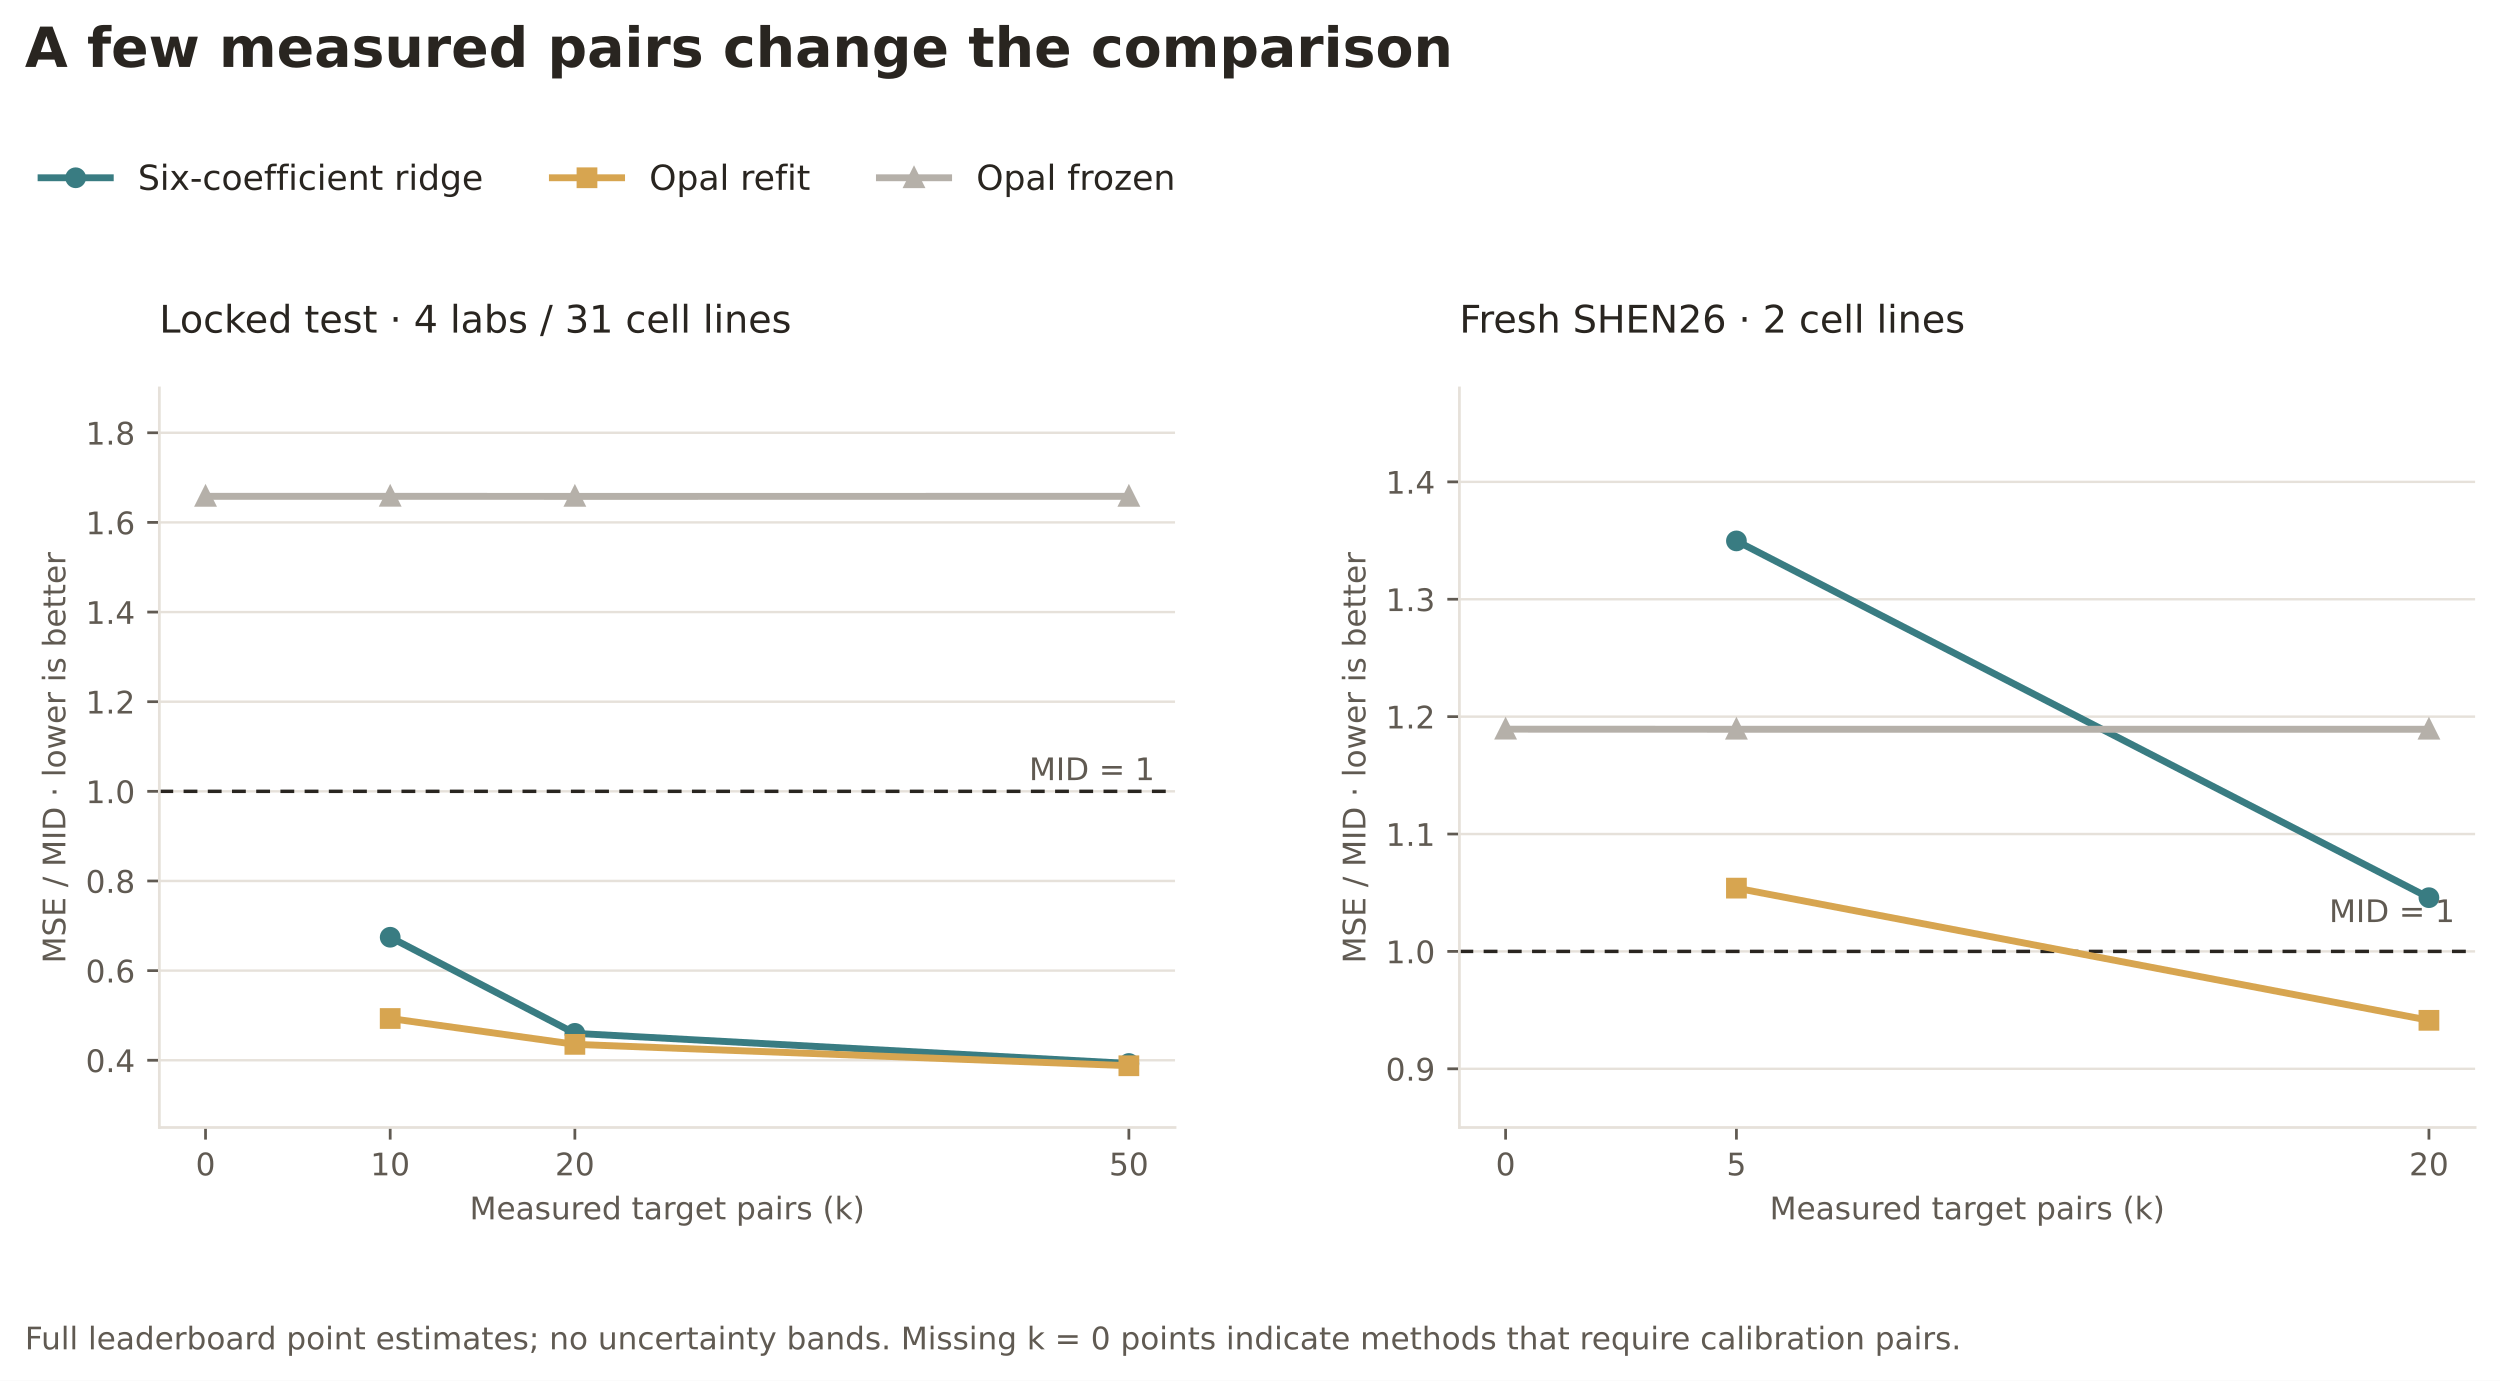
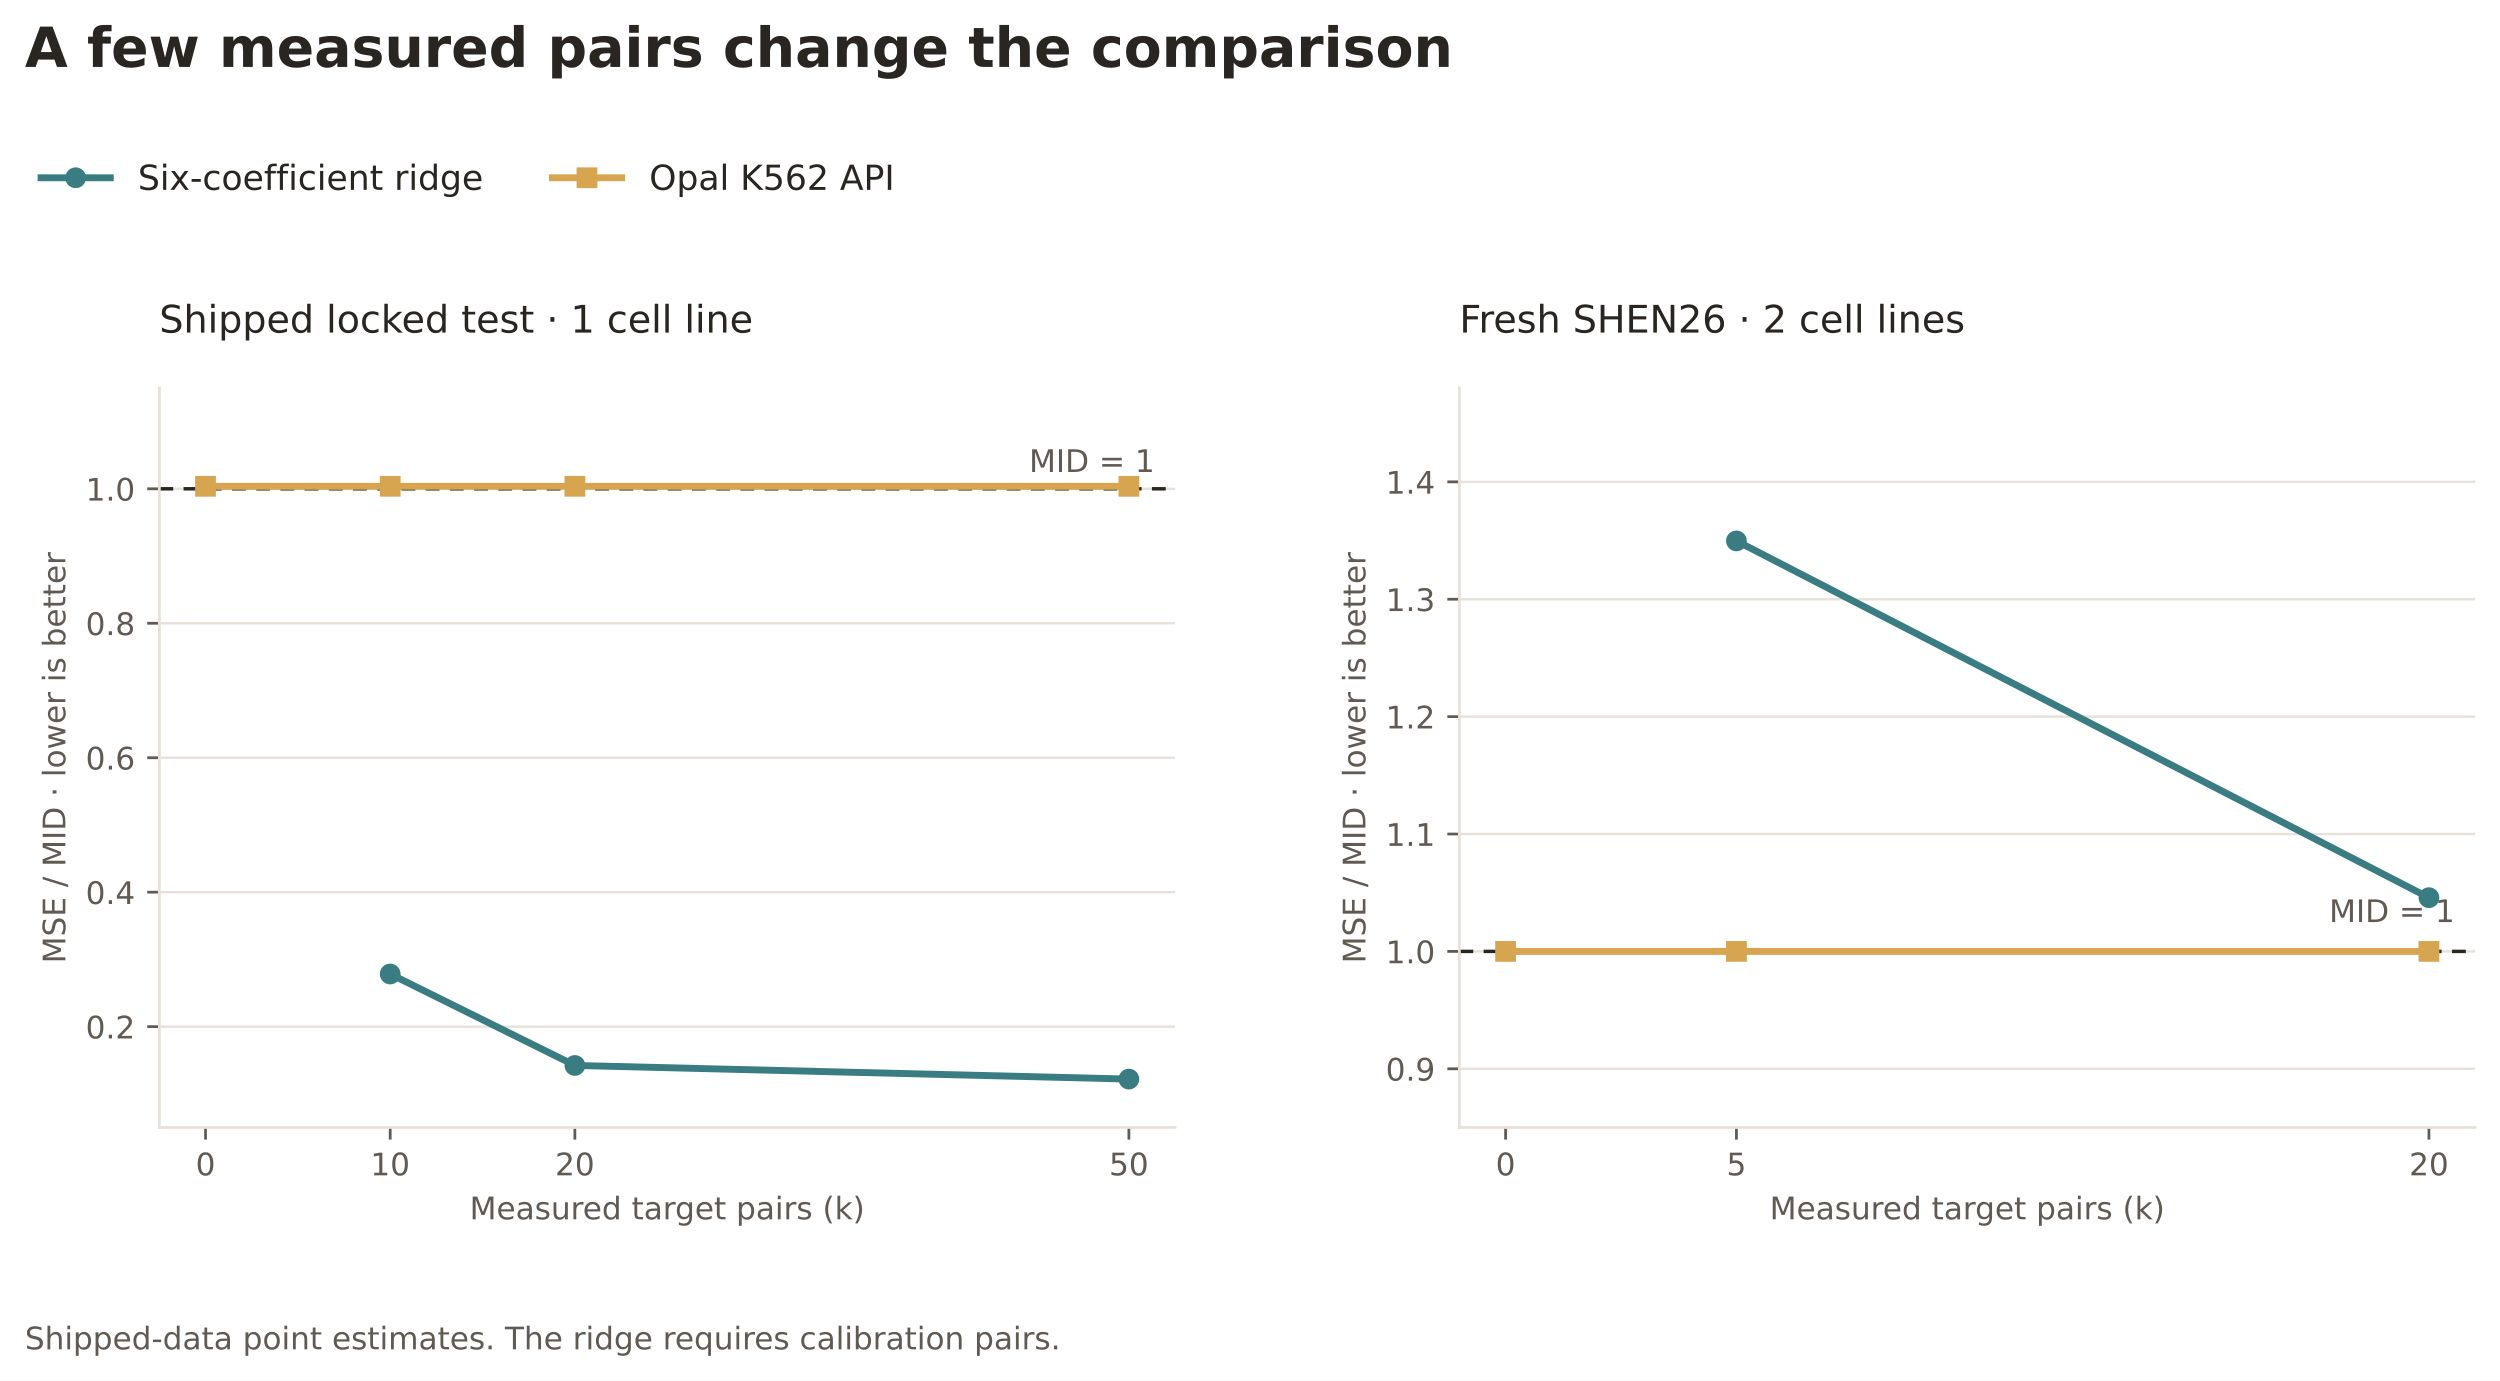
<svg xmlns="http://www.w3.org/2000/svg" xmlns:xlink="http://www.w3.org/1999/xlink" width="722.88pt" height="399.24pt" viewBox="0 0 722.88 399.24" version="1.1">
  <defs>
    <style type="text/css">*{stroke-linejoin: round; stroke-linecap: butt}</style>
  </defs>
  <g id="figure_1">
    <g id="patch_1">
      <path d="M 0 399.24  L 722.88 399.24  L 722.88 -0  L 0 -0  z " style="fill: #ffffff" />
    </g>
    <g id="axes_1">
      <g id="patch_2">
        <path d="M 46.08 326.016  L 339.764 326.016  L 339.764 112.176  L 46.08 112.176  z " style="fill: #ffffff" />
      </g>
      <g id="matplotlib.axis_1">
        <g id="xtick_1">
          <g id="line2d_1">
            <defs>
              <path id="mb0071fab22" d="M 0 0  L 0 3.5  " style="stroke: #605a52; stroke-width: 0.8" />
            </defs>
            <g>
              <use xlink:href="#mb0071fab22" x="59.429" y="326.016" style="fill: #605a52; stroke: #605a52; stroke-width: 0.8" />
            </g>
          </g>
          <g id="text_1">
            <text style="font-size: 9px; font-family: 'DejaVu Sans'; text-anchor: middle; fill: #605a52" x="59.429" y="339.855" transform="rotate(-0 59.42928 339.8546)">0</text>
          </g>
        </g>
        <g id="xtick_2">
          <g id="line2d_2">
            <g>
              <use xlink:href="#mb0071fab22" x="112.826" y="326.016" style="fill: #605a52; stroke: #605a52; stroke-width: 0.8" />
            </g>
          </g>
          <g id="text_2">
            <text style="font-size: 9px; font-family: 'DejaVu Sans'; text-anchor: middle; fill: #605a52" x="112.826" y="339.855" transform="rotate(-0 112.8264 339.8546)">10</text>
          </g>
        </g>
        <g id="xtick_3">
          <g id="line2d_3">
            <g>
              <use xlink:href="#mb0071fab22" x="166.224" y="326.016" style="fill: #605a52; stroke: #605a52; stroke-width: 0.8" />
            </g>
          </g>
          <g id="text_3">
            <text style="font-size: 9px; font-family: 'DejaVu Sans'; text-anchor: middle; fill: #605a52" x="166.224" y="339.855" transform="rotate(-0 166.2235 339.8546)">20</text>
          </g>
        </g>
        <g id="xtick_4">
          <g id="line2d_4">
            <g>
              <use xlink:href="#mb0071fab22" x="326.415" y="326.016" style="fill: #605a52; stroke: #605a52; stroke-width: 0.8" />
            </g>
          </g>
          <g id="text_4">
            <text style="font-size: 9px; font-family: 'DejaVu Sans'; text-anchor: middle; fill: #605a52" x="326.415" y="339.855" transform="rotate(-0 326.4149 339.8546)">50</text>
          </g>
        </g>
        <g id="text_5">
          <text style="font-size: 9px; font-family: 'DejaVu Sans'; text-anchor: middle; fill: #605a52" x="192.922" y="352.565" transform="rotate(-0 192.9221 352.5649)">Measured target pairs (k)</text>
        </g>
      </g>
      <g id="matplotlib.axis_2">
        <g id="ytick_1">
          <g id="line2d_5">
-             <path d="M 46.08 306.576  L 339.764 306.576  " clip-path="url(#pd485a1875c)" style="fill: none; stroke: #e6e1da; stroke-width: 0.7; stroke-linecap: square" />
+             <path d="M 46.08 296.856  L 339.764 296.856  " clip-path="url(#pd485a1875c)" style="fill: none; stroke: #e6e1da; stroke-width: 0.7; stroke-linecap: square" />
          </g>
          <g id="line2d_6">
            <defs>
              <path id="m8050909472" d="M 0 0  L -3.5 0  " style="stroke: #605a52; stroke-width: 0.8" />
            </defs>
            <g>
-               <use xlink:href="#m8050909472" x="46.08" y="306.576" style="fill: #605a52; stroke: #605a52; stroke-width: 0.8" />
+               <use xlink:href="#m8050909472" x="46.08" y="296.856" style="fill: #605a52; stroke: #605a52; stroke-width: 0.8" />
            </g>
          </g>
          <g id="text_6">
-             <text style="font-size: 9px; font-family: 'DejaVu Sans'; text-anchor: end; fill: #605a52" x="39.08" y="309.995" transform="rotate(-0 39.08 309.9953)">0.4</text>
+             <text style="font-size: 9px; font-family: 'DejaVu Sans'; text-anchor: end; fill: #605a52" x="39.08" y="300.275" transform="rotate(-0 39.08 300.2753)">0.2</text>
          </g>
        </g>
        <g id="ytick_2">
          <g id="line2d_7">
-             <path d="M 46.08 280.656  L 339.764 280.656  " clip-path="url(#pd485a1875c)" style="fill: none; stroke: #e6e1da; stroke-width: 0.7; stroke-linecap: square" />
+             <path d="M 46.08 257.976  L 339.764 257.976  " clip-path="url(#pd485a1875c)" style="fill: none; stroke: #e6e1da; stroke-width: 0.7; stroke-linecap: square" />
          </g>
          <g id="line2d_8">
            <g>
-               <use xlink:href="#m8050909472" x="46.08" y="280.656" style="fill: #605a52; stroke: #605a52; stroke-width: 0.8" />
+               <use xlink:href="#m8050909472" x="46.08" y="257.976" style="fill: #605a52; stroke: #605a52; stroke-width: 0.8" />
            </g>
          </g>
          <g id="text_7">
-             <text style="font-size: 9px; font-family: 'DejaVu Sans'; text-anchor: end; fill: #605a52" x="39.08" y="284.075" transform="rotate(-0 39.08 284.0753)">0.6</text>
+             <text style="font-size: 9px; font-family: 'DejaVu Sans'; text-anchor: end; fill: #605a52" x="39.08" y="261.395" transform="rotate(-0 39.08 261.3953)">0.4</text>
          </g>
        </g>
        <g id="ytick_3">
          <g id="line2d_9">
-             <path d="M 46.08 254.736  L 339.764 254.736  " clip-path="url(#pd485a1875c)" style="fill: none; stroke: #e6e1da; stroke-width: 0.7; stroke-linecap: square" />
+             <path d="M 46.08 219.096  L 339.764 219.096  " clip-path="url(#pd485a1875c)" style="fill: none; stroke: #e6e1da; stroke-width: 0.7; stroke-linecap: square" />
          </g>
          <g id="line2d_10">
            <g>
-               <use xlink:href="#m8050909472" x="46.08" y="254.736" style="fill: #605a52; stroke: #605a52; stroke-width: 0.8" />
+               <use xlink:href="#m8050909472" x="46.08" y="219.096" style="fill: #605a52; stroke: #605a52; stroke-width: 0.8" />
            </g>
          </g>
          <g id="text_8">
-             <text style="font-size: 9px; font-family: 'DejaVu Sans'; text-anchor: end; fill: #605a52" x="39.08" y="258.155" transform="rotate(-0 39.08 258.1553)">0.8</text>
+             <text style="font-size: 9px; font-family: 'DejaVu Sans'; text-anchor: end; fill: #605a52" x="39.08" y="222.515" transform="rotate(-0 39.08 222.5153)">0.6</text>
          </g>
        </g>
        <g id="ytick_4">
          <g id="line2d_11">
-             <path d="M 46.08 228.816  L 339.764 228.816  " clip-path="url(#pd485a1875c)" style="fill: none; stroke: #e6e1da; stroke-width: 0.7; stroke-linecap: square" />
+             <path d="M 46.08 180.216  L 339.764 180.216  " clip-path="url(#pd485a1875c)" style="fill: none; stroke: #e6e1da; stroke-width: 0.7; stroke-linecap: square" />
          </g>
          <g id="line2d_12">
            <g>
-               <use xlink:href="#m8050909472" x="46.08" y="228.816" style="fill: #605a52; stroke: #605a52; stroke-width: 0.8" />
+               <use xlink:href="#m8050909472" x="46.08" y="180.216" style="fill: #605a52; stroke: #605a52; stroke-width: 0.8" />
            </g>
          </g>
          <g id="text_9">
-             <text style="font-size: 9px; font-family: 'DejaVu Sans'; text-anchor: end; fill: #605a52" x="39.08" y="232.235" transform="rotate(-0 39.08 232.2353)">1.0</text>
+             <text style="font-size: 9px; font-family: 'DejaVu Sans'; text-anchor: end; fill: #605a52" x="39.08" y="183.635" transform="rotate(-0 39.08 183.6353)">0.8</text>
          </g>
        </g>
        <g id="ytick_5">
          <g id="line2d_13">
-             <path d="M 46.08 202.896  L 339.764 202.896  " clip-path="url(#pd485a1875c)" style="fill: none; stroke: #e6e1da; stroke-width: 0.7; stroke-linecap: square" />
+             <path d="M 46.08 141.336  L 339.764 141.336  " clip-path="url(#pd485a1875c)" style="fill: none; stroke: #e6e1da; stroke-width: 0.7; stroke-linecap: square" />
          </g>
          <g id="line2d_14">
            <g>
-               <use xlink:href="#m8050909472" x="46.08" y="202.896" style="fill: #605a52; stroke: #605a52; stroke-width: 0.8" />
+               <use xlink:href="#m8050909472" x="46.08" y="141.336" style="fill: #605a52; stroke: #605a52; stroke-width: 0.8" />
            </g>
          </g>
          <g id="text_10">
-             <text style="font-size: 9px; font-family: 'DejaVu Sans'; text-anchor: end; fill: #605a52" x="39.08" y="206.315" transform="rotate(-0 39.08 206.3153)">1.2</text>
-           </g>
-         </g>
-         <g id="ytick_6">
-           <g id="line2d_15">
-             <path d="M 46.08 176.976  L 339.764 176.976  " clip-path="url(#pd485a1875c)" style="fill: none; stroke: #e6e1da; stroke-width: 0.7; stroke-linecap: square" />
-           </g>
-           <g id="line2d_16">
-             <g>
-               <use xlink:href="#m8050909472" x="46.08" y="176.976" style="fill: #605a52; stroke: #605a52; stroke-width: 0.8" />
-             </g>
-           </g>
-           <g id="text_11">
-             <text style="font-size: 9px; font-family: 'DejaVu Sans'; text-anchor: end; fill: #605a52" x="39.08" y="180.395" transform="rotate(-0 39.08 180.3953)">1.4</text>
-           </g>
-         </g>
-         <g id="ytick_7">
-           <g id="line2d_17">
-             <path d="M 46.08 151.056  L 339.764 151.056  " clip-path="url(#pd485a1875c)" style="fill: none; stroke: #e6e1da; stroke-width: 0.7; stroke-linecap: square" />
-           </g>
-           <g id="line2d_18">
-             <g>
-               <use xlink:href="#m8050909472" x="46.08" y="151.056" style="fill: #605a52; stroke: #605a52; stroke-width: 0.8" />
-             </g>
-           </g>
-           <g id="text_12">
-             <text style="font-size: 9px; font-family: 'DejaVu Sans'; text-anchor: end; fill: #605a52" x="39.08" y="154.475" transform="rotate(-0 39.08 154.4753)">1.6</text>
-           </g>
-         </g>
-         <g id="ytick_8">
-           <g id="line2d_19">
-             <path d="M 46.08 125.136  L 339.764 125.136  " clip-path="url(#pd485a1875c)" style="fill: none; stroke: #e6e1da; stroke-width: 0.7; stroke-linecap: square" />
-           </g>
-           <g id="line2d_20">
-             <g>
-               <use xlink:href="#m8050909472" x="46.08" y="125.136" style="fill: #605a52; stroke: #605a52; stroke-width: 0.8" />
-             </g>
-           </g>
-           <g id="text_13">
-             <text style="font-size: 9px; font-family: 'DejaVu Sans'; text-anchor: end; fill: #605a52" x="39.08" y="128.555" transform="rotate(-0 39.08 128.5553)">1.8</text>
-           </g>
-         </g>
-         <g id="text_14">
+             <text style="font-size: 9px; font-family: 'DejaVu Sans'; text-anchor: end; fill: #605a52" x="39.08" y="144.755" transform="rotate(-0 39.08 144.7553)">1.0</text>
+           </g>
+         </g>
+         <g id="text_11">
          <text style="font-size: 9px; font-family: 'DejaVu Sans'; text-anchor: middle; fill: #605a52" x="18.895" y="219.096" transform="rotate(-90 18.89547 219.096)">MSE / MID · lower is better</text>
        </g>
      </g>
-       <g id="line2d_21">
-         <path d="M 46.08 228.816  L 339.764 228.816  " clip-path="url(#pd485a1875c)" style="fill: none; stroke-dasharray: 4,3; stroke-dashoffset: 0; stroke: #292520" />
-       </g>
-       <g id="line2d_22">
-         <path d="M 112.826 271.006  L 166.224 298.793  L 326.415 307.511  " clip-path="url(#pd485a1875c)" style="fill: none; stroke: #397c82; stroke-width: 2; stroke-linecap: square" />
+       <g id="line2d_15">
+         <path d="M 46.08 141.336  L 339.764 141.336  " clip-path="url(#pd485a1875c)" style="fill: none; stroke-dasharray: 4,3; stroke-dashoffset: 0; stroke: #292520" />
+       </g>
+       <g id="line2d_16">
+         <path d="M 112.826 281.634  L 166.224 308.079  L 326.415 312.023  " clip-path="url(#pd485a1875c)" style="fill: none; stroke: #397c82; stroke-width: 2; stroke-linecap: square" />
        <defs>
          <path id="mc2038f43fe" d="M 0 2.5  C 0.663 2.5 1.299 2.237 1.768 1.768  C 2.237 1.299 2.5 0.663 2.5 0  C 2.5 -0.663 2.237 -1.299 1.768 -1.768  C 1.299 -2.237 0.663 -2.5 0 -2.5  C -0.663 -2.5 -1.299 -2.237 -1.768 -1.768  C -2.237 -1.299 -2.5 -0.663 -2.5 0  C -2.5 0.663 -2.237 1.299 -1.768 1.768  C -1.299 2.237 -0.663 2.5 0 2.5  z " style="stroke: #397c82" />
        </defs>
        <g clip-path="url(#pd485a1875c)">
-           <use xlink:href="#mc2038f43fe" x="112.826" y="271.006" style="fill: #397c82; stroke: #397c82" />
-           <use xlink:href="#mc2038f43fe" x="166.224" y="298.793" style="fill: #397c82; stroke: #397c82" />
-           <use xlink:href="#mc2038f43fe" x="326.415" y="307.511" style="fill: #397c82; stroke: #397c82" />
-         </g>
-       </g>
-       <g id="line2d_23">
-         <path d="M 112.826 294.504  L 166.224 301.979  L 326.415 308.164  " clip-path="url(#pd485a1875c)" style="fill: none; stroke: #d7a550; stroke-width: 2; stroke-linecap: square" />
+           <use xlink:href="#mc2038f43fe" x="112.826" y="281.634" style="fill: #397c82; stroke: #397c82" />
+           <use xlink:href="#mc2038f43fe" x="166.224" y="308.079" style="fill: #397c82; stroke: #397c82" />
+           <use xlink:href="#mc2038f43fe" x="326.415" y="312.023" style="fill: #397c82; stroke: #397c82" />
+         </g>
+       </g>
+       <g id="line2d_17">
+         <path d="M 59.429 140.618  L 112.826 140.617  L 166.224 140.617  L 326.415 140.619  " clip-path="url(#pd485a1875c)" style="fill: none; stroke: #d7a550; stroke-width: 2; stroke-linecap: square" />
        <defs>
          <path id="m8fbb225f8c" d="M -2.5 2.5  L 2.5 2.5  L 2.5 -2.5  L -2.5 -2.5  z " style="stroke: #d7a550; stroke-linejoin: miter" />
        </defs>
        <g clip-path="url(#pd485a1875c)">
-           <use xlink:href="#m8fbb225f8c" x="112.826" y="294.504" style="fill: #d7a550; stroke: #d7a550; stroke-linejoin: miter" />
-           <use xlink:href="#m8fbb225f8c" x="166.224" y="301.979" style="fill: #d7a550; stroke: #d7a550; stroke-linejoin: miter" />
-           <use xlink:href="#m8fbb225f8c" x="326.415" y="308.164" style="fill: #d7a550; stroke: #d7a550; stroke-linejoin: miter" />
-         </g>
-       </g>
-       <g id="line2d_24">
-         <path d="M 59.429 143.519  L 112.826 143.513  L 166.224 143.531  L 326.415 143.518  " clip-path="url(#pd485a1875c)" style="fill: none; stroke: #b5b0a9; stroke-width: 2; stroke-linecap: square" />
-         <defs>
-           <path id="me97eed21f5" d="M 0 -2.5  L -2.5 2.5  L 2.5 2.5  z " style="stroke: #b5b0a9; stroke-linejoin: miter" />
-         </defs>
-         <g clip-path="url(#pd485a1875c)">
-           <use xlink:href="#me97eed21f5" x="59.429" y="143.519" style="fill: #b5b0a9; stroke: #b5b0a9; stroke-linejoin: miter" />
-           <use xlink:href="#me97eed21f5" x="112.826" y="143.513" style="fill: #b5b0a9; stroke: #b5b0a9; stroke-linejoin: miter" />
-           <use xlink:href="#me97eed21f5" x="166.224" y="143.531" style="fill: #b5b0a9; stroke: #b5b0a9; stroke-linejoin: miter" />
-           <use xlink:href="#me97eed21f5" x="326.415" y="143.518" style="fill: #b5b0a9; stroke: #b5b0a9; stroke-linejoin: miter" />
+           <use xlink:href="#m8fbb225f8c" x="59.429" y="140.618" style="fill: #d7a550; stroke: #d7a550; stroke-linejoin: miter" />
+           <use xlink:href="#m8fbb225f8c" x="112.826" y="140.617" style="fill: #d7a550; stroke: #d7a550; stroke-linejoin: miter" />
+           <use xlink:href="#m8fbb225f8c" x="166.224" y="140.617" style="fill: #d7a550; stroke: #d7a550; stroke-linejoin: miter" />
+           <use xlink:href="#m8fbb225f8c" x="326.415" y="140.619" style="fill: #d7a550; stroke: #d7a550; stroke-linejoin: miter" />
        </g>
      </g>
      <g id="patch_3">
        <path d="M 46.08 326.016  L 46.08 112.176  " style="fill: none; stroke: #e6e1da; stroke-width: 0.8; stroke-linejoin: miter; stroke-linecap: square" />
      </g>
      <g id="patch_4">
        <path d="M 46.08 326.016  L 339.764 326.016  " style="fill: none; stroke: #e6e1da; stroke-width: 0.8; stroke-linejoin: miter; stroke-linecap: square" />
      </g>
-       <g id="text_15">
-         <text style="font-size: 9px; font-family: 'DejaVu Sans'; text-anchor: end; fill: #605a52" x="333.891" y="225.576" transform="rotate(-0 333.8905 225.576)">MID = 1</text>
-       </g>
-       <g id="text_16">
-         <text style="font-size: 11px; font-family: 'DejaVu Sans'; text-anchor: start; fill: #292520" x="46.08" y="96.176" transform="rotate(-0 46.08 96.176)">Locked test · 4 labs / 31 cell lines</text>
+       <g id="text_12">
+         <text style="font-size: 9px; font-family: 'DejaVu Sans'; text-anchor: end; fill: #605a52" x="333.891" y="136.476" transform="rotate(-0 333.8905 136.476)">MID = 1</text>
+       </g>
+       <g id="text_13">
+         <text style="font-size: 11px; font-family: 'DejaVu Sans'; text-anchor: start; fill: #292520" x="46.08" y="96.176" transform="rotate(-0 46.08 96.176)">Shipped locked test · 1 cell line</text>
      </g>
    </g>
    <g id="axes_2">
      <g id="patch_5">
        <path d="M 421.996 326.016  L 715.68 326.016  L 715.68 112.176  L 421.996 112.176  z " style="fill: #ffffff" />
      </g>
      <g id="matplotlib.axis_3">
        <g id="xtick_5">
+           <g id="line2d_18">
+             <g>
+               <use xlink:href="#mb0071fab22" x="435.345" y="326.016" style="fill: #605a52; stroke: #605a52; stroke-width: 0.8" />
+             </g>
+           </g>
+           <g id="text_14">
+             <text style="font-size: 9px; font-family: 'DejaVu Sans'; text-anchor: middle; fill: #605a52" x="435.345" y="339.855" transform="rotate(-0 435.3451 339.8546)">0</text>
+           </g>
+         </g>
+         <g id="xtick_6">
+           <g id="line2d_19">
+             <g>
+               <use xlink:href="#mb0071fab22" x="502.091" y="326.016" style="fill: #605a52; stroke: #605a52; stroke-width: 0.8" />
+             </g>
+           </g>
+           <g id="text_15">
+             <text style="font-size: 9px; font-family: 'DejaVu Sans'; text-anchor: middle; fill: #605a52" x="502.091" y="339.855" transform="rotate(-0 502.0915 339.8546)">5</text>
+           </g>
+         </g>
+         <g id="xtick_7">
+           <g id="line2d_20">
+             <g>
+               <use xlink:href="#mb0071fab22" x="702.331" y="326.016" style="fill: #605a52; stroke: #605a52; stroke-width: 0.8" />
+             </g>
+           </g>
+           <g id="text_16">
+             <text style="font-size: 9px; font-family: 'DejaVu Sans'; text-anchor: middle; fill: #605a52" x="702.331" y="339.855" transform="rotate(-0 702.3307 339.8546)">20</text>
+           </g>
+         </g>
+         <g id="text_17">
+           <text style="font-size: 9px; font-family: 'DejaVu Sans'; text-anchor: middle; fill: #605a52" x="568.838" y="352.565" transform="rotate(-0 568.8379 352.5649)">Measured target pairs (k)</text>
+         </g>
+       </g>
+       <g id="matplotlib.axis_4">
+         <g id="ytick_6">
+           <g id="line2d_21">
+             <path d="M 421.996 309.045  L 715.68 309.045  " clip-path="url(#p38154eb14f)" style="fill: none; stroke: #e6e1da; stroke-width: 0.7; stroke-linecap: square" />
+           </g>
+           <g id="line2d_22">
+             <g>
+               <use xlink:href="#m8050909472" x="421.996" y="309.045" style="fill: #605a52; stroke: #605a52; stroke-width: 0.8" />
+             </g>
+           </g>
+           <g id="text_18">
+             <text style="font-size: 9px; font-family: 'DejaVu Sans'; text-anchor: end; fill: #605a52" x="414.996" y="312.464" transform="rotate(-0 414.9958 312.4639)">0.9</text>
+           </g>
+         </g>
+         <g id="ytick_7">
+           <g id="line2d_23">
+             <path d="M 421.996 275.102  L 715.68 275.102  " clip-path="url(#p38154eb14f)" style="fill: none; stroke: #e6e1da; stroke-width: 0.7; stroke-linecap: square" />
+           </g>
+           <g id="line2d_24">
+             <g>
+               <use xlink:href="#m8050909472" x="421.996" y="275.102" style="fill: #605a52; stroke: #605a52; stroke-width: 0.8" />
+             </g>
+           </g>
+           <g id="text_19">
+             <text style="font-size: 9px; font-family: 'DejaVu Sans'; text-anchor: end; fill: #605a52" x="414.996" y="278.521" transform="rotate(-0 414.9958 278.521)">1.0</text>
+           </g>
+         </g>
+         <g id="ytick_8">
          <g id="line2d_25">
-             <g>
-               <use xlink:href="#mb0071fab22" x="435.345" y="326.016" style="fill: #605a52; stroke: #605a52; stroke-width: 0.8" />
-             </g>
-           </g>
-           <g id="text_17">
-             <text style="font-size: 9px; font-family: 'DejaVu Sans'; text-anchor: middle; fill: #605a52" x="435.345" y="339.855" transform="rotate(-0 435.3451 339.8546)">0</text>
-           </g>
-         </g>
-         <g id="xtick_6">
+             <path d="M 421.996 241.159  L 715.68 241.159  " clip-path="url(#p38154eb14f)" style="fill: none; stroke: #e6e1da; stroke-width: 0.7; stroke-linecap: square" />
+           </g>
          <g id="line2d_26">
            <g>
-               <use xlink:href="#mb0071fab22" x="502.091" y="326.016" style="fill: #605a52; stroke: #605a52; stroke-width: 0.8" />
-             </g>
-           </g>
-           <g id="text_18">
-             <text style="font-size: 9px; font-family: 'DejaVu Sans'; text-anchor: middle; fill: #605a52" x="502.091" y="339.855" transform="rotate(-0 502.0915 339.8546)">5</text>
-           </g>
-         </g>
-         <g id="xtick_7">
+               <use xlink:href="#m8050909472" x="421.996" y="241.159" style="fill: #605a52; stroke: #605a52; stroke-width: 0.8" />
+             </g>
+           </g>
+           <g id="text_20">
+             <text style="font-size: 9px; font-family: 'DejaVu Sans'; text-anchor: end; fill: #605a52" x="414.996" y="244.578" transform="rotate(-0 414.9958 244.5782)">1.1</text>
+           </g>
+         </g>
+         <g id="ytick_9">
          <g id="line2d_27">
-             <g>
-               <use xlink:href="#mb0071fab22" x="702.331" y="326.016" style="fill: #605a52; stroke: #605a52; stroke-width: 0.8" />
-             </g>
-           </g>
-           <g id="text_19">
-             <text style="font-size: 9px; font-family: 'DejaVu Sans'; text-anchor: middle; fill: #605a52" x="702.331" y="339.855" transform="rotate(-0 702.3307 339.8546)">20</text>
-           </g>
-         </g>
-         <g id="text_20">
-           <text style="font-size: 9px; font-family: 'DejaVu Sans'; text-anchor: middle; fill: #605a52" x="568.838" y="352.565" transform="rotate(-0 568.8379 352.5649)">Measured target pairs (k)</text>
-         </g>
-       </g>
-       <g id="matplotlib.axis_4">
-         <g id="ytick_9">
+             <path d="M 421.996 207.216  L 715.68 207.216  " clip-path="url(#p38154eb14f)" style="fill: none; stroke: #e6e1da; stroke-width: 0.7; stroke-linecap: square" />
+           </g>
          <g id="line2d_28">
-             <path d="M 421.996 309.045  L 715.68 309.045  " clip-path="url(#p38154eb14f)" style="fill: none; stroke: #e6e1da; stroke-width: 0.7; stroke-linecap: square" />
-           </g>
+             <g>
+               <use xlink:href="#m8050909472" x="421.996" y="207.216" style="fill: #605a52; stroke: #605a52; stroke-width: 0.8" />
+             </g>
+           </g>
+           <g id="text_21">
+             <text style="font-size: 9px; font-family: 'DejaVu Sans'; text-anchor: end; fill: #605a52" x="414.996" y="210.635" transform="rotate(-0 414.9958 210.6353)">1.2</text>
+           </g>
+         </g>
+         <g id="ytick_10">
          <g id="line2d_29">
-             <g>
-               <use xlink:href="#m8050909472" x="421.996" y="309.045" style="fill: #605a52; stroke: #605a52; stroke-width: 0.8" />
-             </g>
-           </g>
-           <g id="text_21">
-             <text style="font-size: 9px; font-family: 'DejaVu Sans'; text-anchor: end; fill: #605a52" x="414.996" y="312.464" transform="rotate(-0 414.9958 312.4639)">0.9</text>
-           </g>
-         </g>
-         <g id="ytick_10">
+             <path d="M 421.996 173.273  L 715.68 173.273  " clip-path="url(#p38154eb14f)" style="fill: none; stroke: #e6e1da; stroke-width: 0.7; stroke-linecap: square" />
+           </g>
          <g id="line2d_30">
-             <path d="M 421.996 275.102  L 715.68 275.102  " clip-path="url(#p38154eb14f)" style="fill: none; stroke: #e6e1da; stroke-width: 0.7; stroke-linecap: square" />
-           </g>
+             <g>
+               <use xlink:href="#m8050909472" x="421.996" y="173.273" style="fill: #605a52; stroke: #605a52; stroke-width: 0.8" />
+             </g>
+           </g>
+           <g id="text_22">
+             <text style="font-size: 9px; font-family: 'DejaVu Sans'; text-anchor: end; fill: #605a52" x="414.996" y="176.692" transform="rotate(-0 414.9958 176.6924)">1.3</text>
+           </g>
+         </g>
+         <g id="ytick_11">
          <g id="line2d_31">
-             <g>
-               <use xlink:href="#m8050909472" x="421.996" y="275.102" style="fill: #605a52; stroke: #605a52; stroke-width: 0.8" />
-             </g>
-           </g>
-           <g id="text_22">
-             <text style="font-size: 9px; font-family: 'DejaVu Sans'; text-anchor: end; fill: #605a52" x="414.996" y="278.521" transform="rotate(-0 414.9958 278.521)">1.0</text>
-           </g>
-         </g>
-         <g id="ytick_11">
+             <path d="M 421.996 139.33  L 715.68 139.33  " clip-path="url(#p38154eb14f)" style="fill: none; stroke: #e6e1da; stroke-width: 0.7; stroke-linecap: square" />
+           </g>
          <g id="line2d_32">
-             <path d="M 421.996 241.159  L 715.68 241.159  " clip-path="url(#p38154eb14f)" style="fill: none; stroke: #e6e1da; stroke-width: 0.7; stroke-linecap: square" />
-           </g>
-           <g id="line2d_33">
-             <g>
-               <use xlink:href="#m8050909472" x="421.996" y="241.159" style="fill: #605a52; stroke: #605a52; stroke-width: 0.8" />
+             <g>
+               <use xlink:href="#m8050909472" x="421.996" y="139.33" style="fill: #605a52; stroke: #605a52; stroke-width: 0.8" />
            </g>
          </g>
          <g id="text_23">
-             <text style="font-size: 9px; font-family: 'DejaVu Sans'; text-anchor: end; fill: #605a52" x="414.996" y="244.578" transform="rotate(-0 414.9958 244.5782)">1.1</text>
-           </g>
-         </g>
-         <g id="ytick_12">
-           <g id="line2d_34">
-             <path d="M 421.996 207.216  L 715.68 207.216  " clip-path="url(#p38154eb14f)" style="fill: none; stroke: #e6e1da; stroke-width: 0.7; stroke-linecap: square" />
-           </g>
-           <g id="line2d_35">
-             <g>
-               <use xlink:href="#m8050909472" x="421.996" y="207.216" style="fill: #605a52; stroke: #605a52; stroke-width: 0.8" />
-             </g>
-           </g>
-           <g id="text_24">
-             <text style="font-size: 9px; font-family: 'DejaVu Sans'; text-anchor: end; fill: #605a52" x="414.996" y="210.635" transform="rotate(-0 414.9958 210.6353)">1.2</text>
-           </g>
-         </g>
-         <g id="ytick_13">
-           <g id="line2d_36">
-             <path d="M 421.996 173.273  L 715.68 173.273  " clip-path="url(#p38154eb14f)" style="fill: none; stroke: #e6e1da; stroke-width: 0.7; stroke-linecap: square" />
-           </g>
-           <g id="line2d_37">
-             <g>
-               <use xlink:href="#m8050909472" x="421.996" y="173.273" style="fill: #605a52; stroke: #605a52; stroke-width: 0.8" />
-             </g>
-           </g>
-           <g id="text_25">
-             <text style="font-size: 9px; font-family: 'DejaVu Sans'; text-anchor: end; fill: #605a52" x="414.996" y="176.692" transform="rotate(-0 414.9958 176.6924)">1.3</text>
-           </g>
-         </g>
-         <g id="ytick_14">
-           <g id="line2d_38">
-             <path d="M 421.996 139.33  L 715.68 139.33  " clip-path="url(#p38154eb14f)" style="fill: none; stroke: #e6e1da; stroke-width: 0.7; stroke-linecap: square" />
-           </g>
-           <g id="line2d_39">
-             <g>
-               <use xlink:href="#m8050909472" x="421.996" y="139.33" style="fill: #605a52; stroke: #605a52; stroke-width: 0.8" />
-             </g>
-           </g>
-           <g id="text_26">
            <text style="font-size: 9px; font-family: 'DejaVu Sans'; text-anchor: end; fill: #605a52" x="414.996" y="142.75" transform="rotate(-0 414.9958 142.7496)">1.4</text>
          </g>
        </g>
-         <g id="text_27">
+         <g id="text_24">
          <text style="font-size: 9px; font-family: 'DejaVu Sans'; text-anchor: middle; fill: #605a52" x="394.811" y="219.096" transform="rotate(-90 394.8113 219.096)">MSE / MID · lower is better</text>
        </g>
      </g>
-       <g id="line2d_40">
+       <g id="line2d_33">
        <path d="M 421.996 275.102  L 715.68 275.102  " clip-path="url(#p38154eb14f)" style="fill: none; stroke-dasharray: 4,3; stroke-dashoffset: 0; stroke: #292520" />
      </g>
-       <g id="line2d_41">
+       <g id="line2d_34">
        <path d="M 502.091 156.407  L 702.331 259.564  " clip-path="url(#p38154eb14f)" style="fill: none; stroke: #397c82; stroke-width: 2; stroke-linecap: square" />
        <g clip-path="url(#p38154eb14f)">
          <use xlink:href="#mc2038f43fe" x="502.091" y="156.407" style="fill: #397c82; stroke: #397c82" />
          <use xlink:href="#mc2038f43fe" x="702.331" y="259.564" style="fill: #397c82; stroke: #397c82" />
        </g>
      </g>
-       <g id="line2d_42">
-         <path d="M 502.091 256.805  L 702.331 295.028  " clip-path="url(#p38154eb14f)" style="fill: none; stroke: #d7a550; stroke-width: 2; stroke-linecap: square" />
+       <g id="line2d_35">
+         <path d="M 435.345 275.102  L 502.091 275.102  L 702.331 275.102  " clip-path="url(#p38154eb14f)" style="fill: none; stroke: #d7a550; stroke-width: 2; stroke-linecap: square" />
        <g clip-path="url(#p38154eb14f)">
-           <use xlink:href="#m8fbb225f8c" x="502.091" y="256.805" style="fill: #d7a550; stroke: #d7a550; stroke-linejoin: miter" />
-           <use xlink:href="#m8fbb225f8c" x="702.331" y="295.028" style="fill: #d7a550; stroke: #d7a550; stroke-linejoin: miter" />
-         </g>
-       </g>
-       <g id="line2d_43">
-         <path d="M 435.345 210.84  L 502.091 210.865  L 702.331 210.866  " clip-path="url(#p38154eb14f)" style="fill: none; stroke: #b5b0a9; stroke-width: 2; stroke-linecap: square" />
-         <g clip-path="url(#p38154eb14f)">
-           <use xlink:href="#me97eed21f5" x="435.345" y="210.84" style="fill: #b5b0a9; stroke: #b5b0a9; stroke-linejoin: miter" />
-           <use xlink:href="#me97eed21f5" x="502.091" y="210.865" style="fill: #b5b0a9; stroke: #b5b0a9; stroke-linejoin: miter" />
-           <use xlink:href="#me97eed21f5" x="702.331" y="210.866" style="fill: #b5b0a9; stroke: #b5b0a9; stroke-linejoin: miter" />
+           <use xlink:href="#m8fbb225f8c" x="435.345" y="275.102" style="fill: #d7a550; stroke: #d7a550; stroke-linejoin: miter" />
+           <use xlink:href="#m8fbb225f8c" x="502.091" y="275.102" style="fill: #d7a550; stroke: #d7a550; stroke-linejoin: miter" />
+           <use xlink:href="#m8fbb225f8c" x="702.331" y="275.102" style="fill: #d7a550; stroke: #d7a550; stroke-linejoin: miter" />
        </g>
      </g>
      <g id="patch_6">
        <path d="M 421.996 326.016  L 421.996 112.176  " style="fill: none; stroke: #e6e1da; stroke-width: 0.8; stroke-linejoin: miter; stroke-linecap: square" />
      </g>
      <g id="patch_7">
        <path d="M 421.996 326.016  L 715.68 326.016  " style="fill: none; stroke: #e6e1da; stroke-width: 0.8; stroke-linejoin: miter; stroke-linecap: square" />
      </g>
-       <g id="text_28">
+       <g id="text_25">
        <text style="font-size: 9px; font-family: 'DejaVu Sans'; text-anchor: end; fill: #605a52" x="709.806" y="266.616" transform="rotate(-0 709.8063 266.616)">MID = 1</text>
      </g>
-       <g id="text_29">
+       <g id="text_26">
        <text style="font-size: 11px; font-family: 'DejaVu Sans'; text-anchor: start; fill: #292520" x="421.996" y="96.176" transform="rotate(-0 421.9958 96.176)">Fresh SHEN26 · 2 cell lines</text>
      </g>
    </g>
-     <g id="text_30">
+     <g id="text_27">
      <text style="font-weight: 700; font-size: 16px; font-family: 'DejaVu Sans'; text-anchor: start; fill: #292520" x="7.2" y="19.358" transform="rotate(-0 7.2 19.3575)">A few measured pairs change the comparison</text>
    </g>
-     <g id="text_31">
-       <text style="font-size: 9px; font-family: 'DejaVu Sans'; text-anchor: start; fill: #605a52" x="7.2" y="390.168" transform="rotate(-0 7.2 390.168)">Full leaderboard point estimates; no uncertainty bands. Missing k = 0 points indicate methods that require calibration pairs.</text>
+     <g id="text_28">
+       <text style="font-size: 9px; font-family: 'DejaVu Sans'; text-anchor: start; fill: #605a52" x="7.2" y="390.168" transform="rotate(-0 7.2 390.168)">Shipped-data point estimates. The ridge requires calibration pairs.</text>
    </g>
    <g id="legend_1">
-       <g id="line2d_44">
+       <g id="line2d_36">
        <path d="M 11.88 51.402  L 21.88 51.402  L 31.88 51.402  " style="fill: none; stroke: #397c82; stroke-width: 2; stroke-linecap: square" />
        <g>
          <use xlink:href="#mc2038f43fe" x="21.88" y="51.402" style="fill: #397c82; stroke: #397c82" />
        </g>
      </g>
-       <g id="text_32">
+       <g id="text_29">
        <text style="font-size: 10px; font-family: 'DejaVu Sans'; text-anchor: start; fill: #292520" x="39.88" y="54.902" transform="rotate(-0 39.88 54.90244)">Six-coefficient ridge</text>
      </g>
-       <g id="line2d_45">
+       <g id="line2d_37">
        <path d="M 159.727 51.402  L 169.727 51.402  L 179.727 51.402  " style="fill: none; stroke: #d7a550; stroke-width: 2; stroke-linecap: square" />
        <g>
          <use xlink:href="#m8fbb225f8c" x="169.727" y="51.402" style="fill: #d7a550; stroke: #d7a550; stroke-linejoin: miter" />
        </g>
      </g>
-       <g id="text_33">
-         <text style="font-size: 10px; font-family: 'DejaVu Sans'; text-anchor: start; fill: #292520" x="187.727" y="54.902" transform="rotate(-0 187.7269 54.90244)">Opal refit</text>
-       </g>
-       <g id="line2d_46">
-         <path d="M 254.289 51.402  L 264.289 51.402  L 274.289 51.402  " style="fill: none; stroke: #b5b0a9; stroke-width: 2; stroke-linecap: square" />
-         <g>
-           <use xlink:href="#me97eed21f5" x="264.289" y="51.402" style="fill: #b5b0a9; stroke: #b5b0a9; stroke-linejoin: miter" />
-         </g>
-       </g>
-       <g id="text_34">
-         <text style="font-size: 10px; font-family: 'DejaVu Sans'; text-anchor: start; fill: #292520" x="282.289" y="54.902" transform="rotate(-0 282.2894 54.90244)">Opal frozen</text>
+       <g id="text_30">
+         <text style="font-size: 10px; font-family: 'DejaVu Sans'; text-anchor: start; fill: #292520" x="187.727" y="54.902" transform="rotate(-0 187.7269 54.90244)">Opal K562 API</text>
      </g>
    </g>
  </g>
  <defs>
    <clipPath id="pd485a1875c">
      <rect x="46.08" y="112.176" width="293.684" height="213.84" />
    </clipPath>
    <clipPath id="p38154eb14f">
      <rect x="421.996" y="112.176" width="293.684" height="213.84" />
    </clipPath>
  </defs>
</svg>
